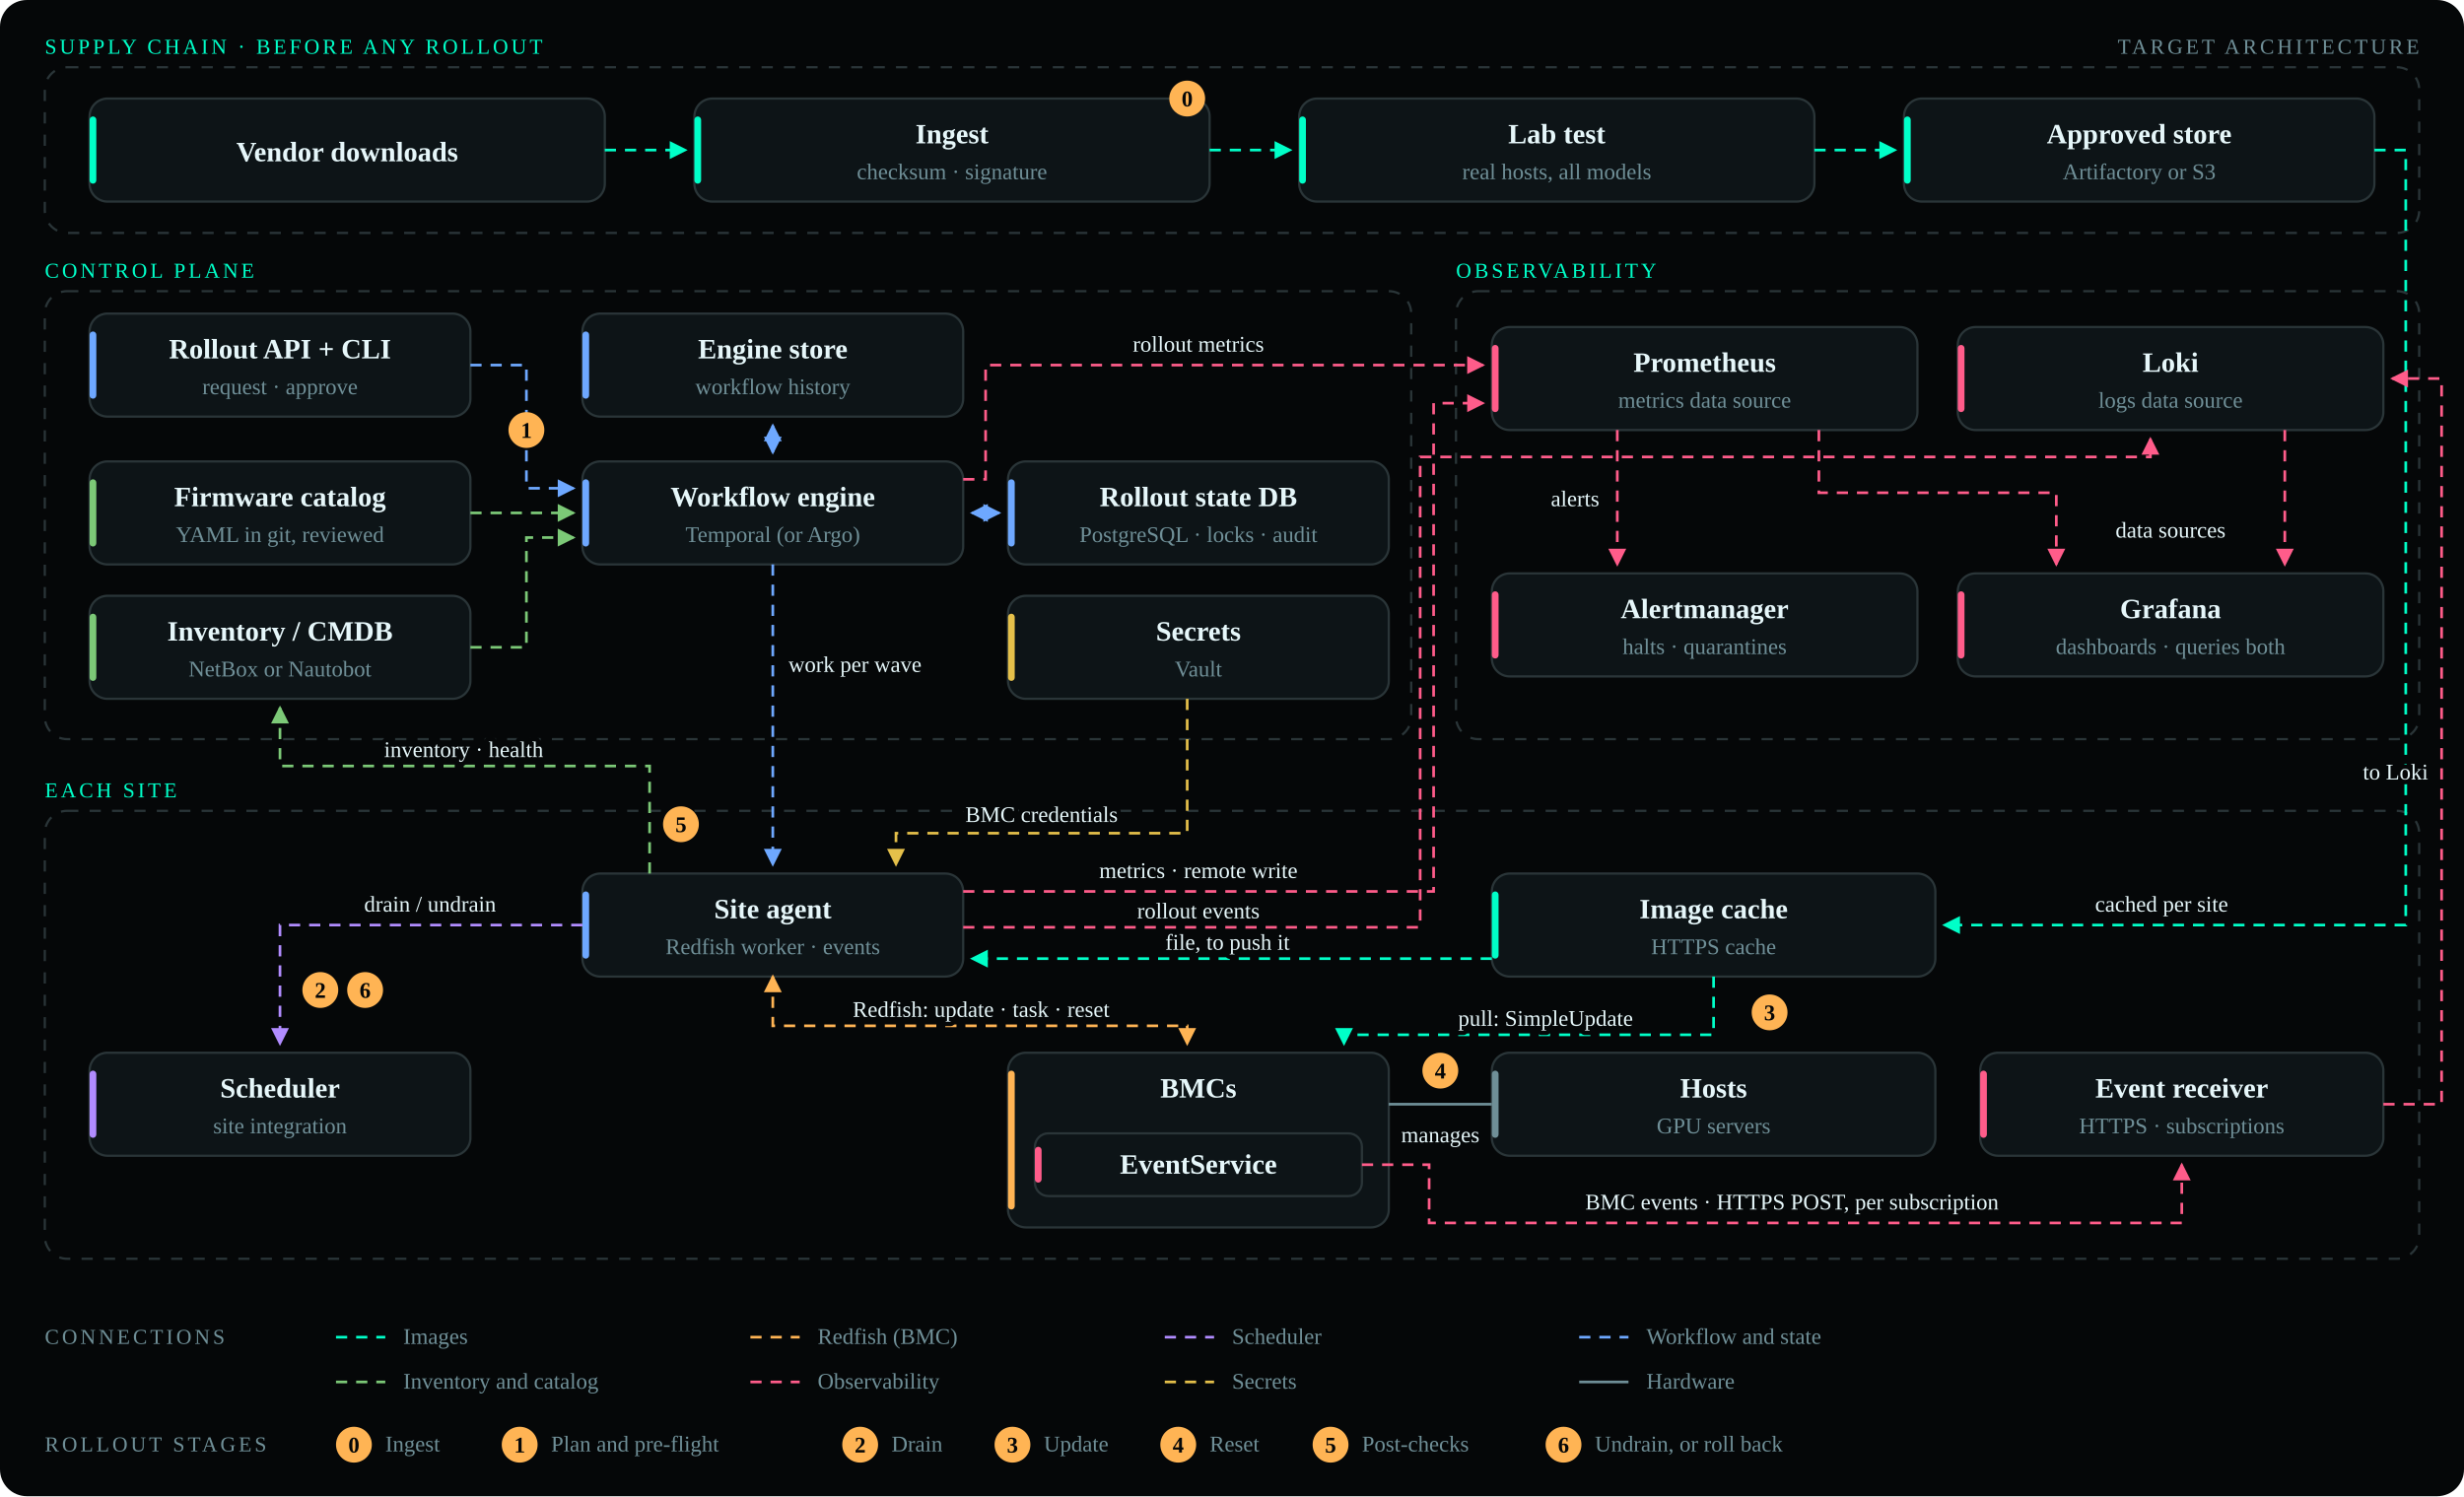
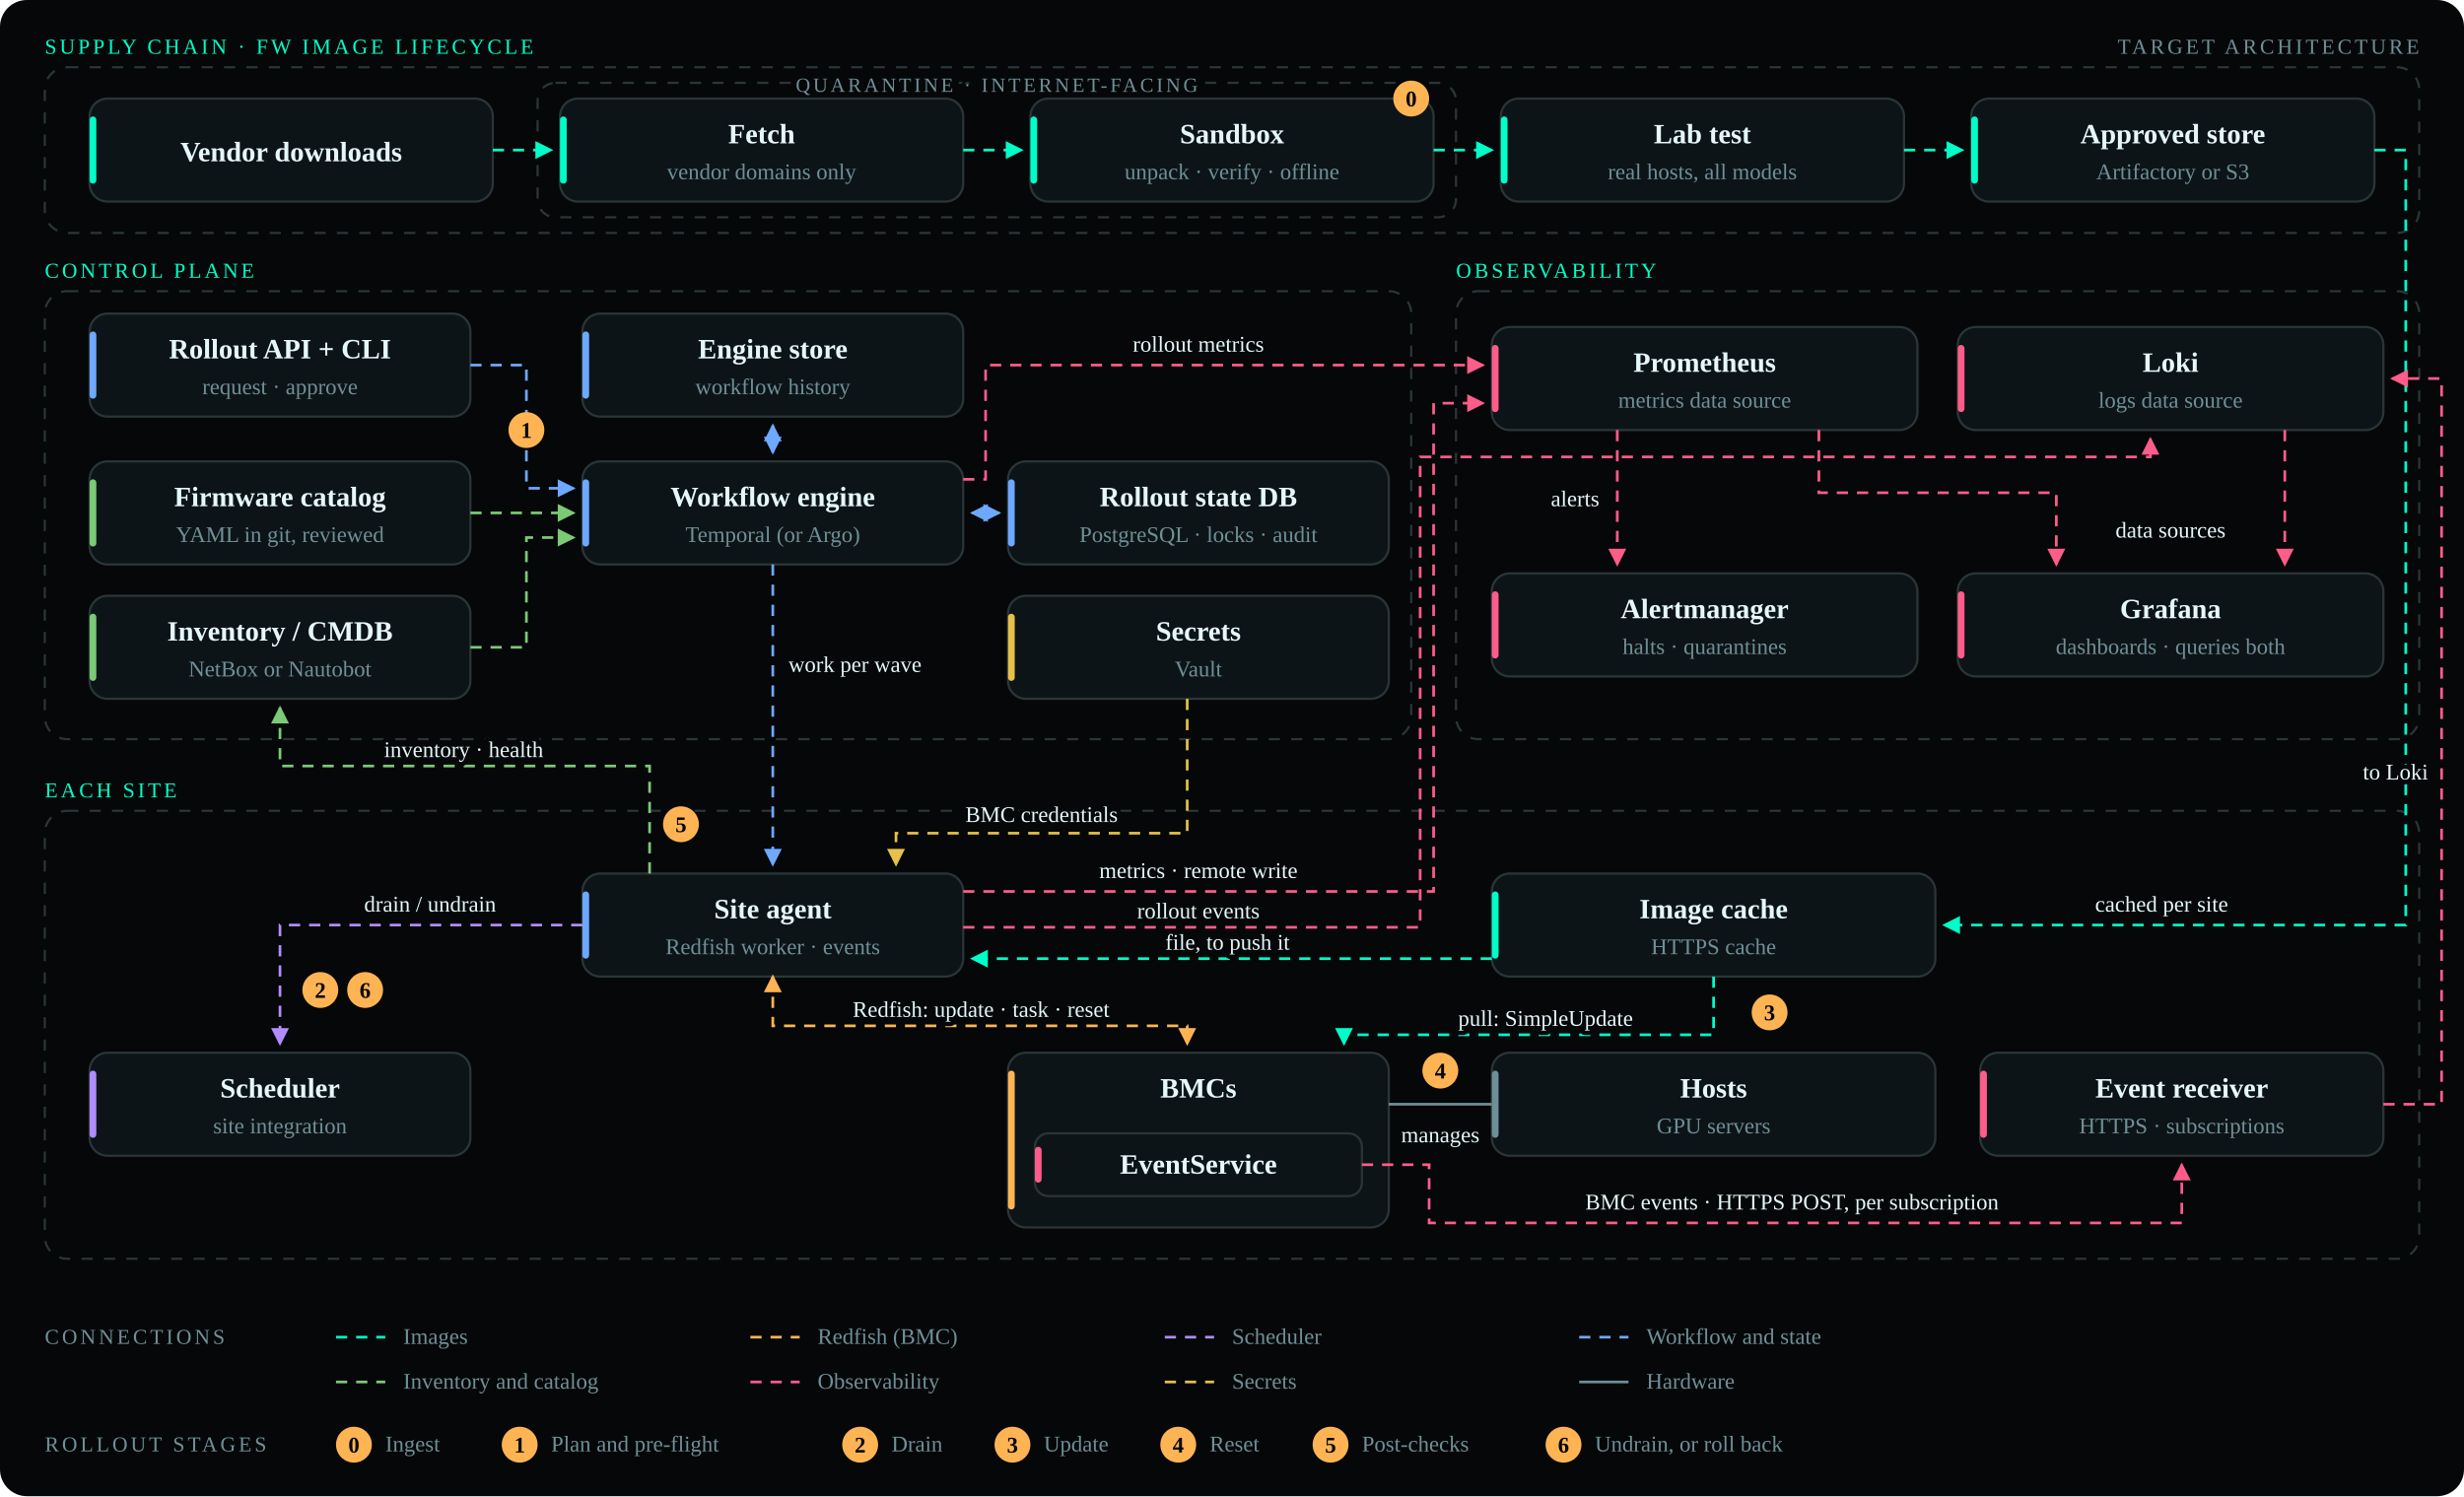
- <svg xmlns="http://www.w3.org/2000/svg" viewBox="0 0 1100 668" role="img" aria-label="A production firmware-update system, the target for this rollout at fleet scale. Supply chain: vendor images are downloaded, ingested with their checksum and signature checked, tested on lab hosts of every model, and promoted into an approved store such as Artifactory or S3. Control plane: an operator requests and approves a rollout through an API and CLI; a workflow engine such as Temporal (or Argo) reads the firmware catalog of baselines and images per model, YAML reviewed in git, and the inventory in NetBox or Nautobot, keeps its execution history in its own store, and writes each host's state, locks and audit trail to a rollout state database in PostgreSQL. Each site: a site agent takes the work of each wave, gets BMC credentials from Vault; account rotation requires a validated integration, drains and undrains hosts through a validated scheduler integration, drives updates, tasks and resets over Redfish on the BMCs, and reports inventory and health back. Each BMC contains an EventService resource; each site's event receiver subscribes to it, receives its events over HTTPS and forwards them to Loki. The receiver subscribes to EventService, receives Event payloads and forwards them to Loki; this is future work. A site image cache fetches each image from the approved store cached per site; a BMC that offers SimpleUpdate pulls it from the cache, and for a push-only BMC the agent reads it from the cache and pushes it to MultipartHttpPushUri; the BMCs manage the GPU hosts. Observability: Prometheus, Loki and Grafana are separate services. each site's Prometheus agent pushes its metrics to Prometheus (remote write), agents push rollout events into Loki, and the event receiver forwards BMC events into Loki. Prometheus and Loki are Grafana's data sources, with separate arrows from each to Grafana. Prometheus sends alerts for halts and quarantines to Alertmanager. Numbered badges mark where each rollout stage happens: 0 ingest, 1 plan and pre-flight, 2 drain, 3 update, 4 reset, 5 post-checks, 6 undrain or roll back.">
+ <svg xmlns="http://www.w3.org/2000/svg" viewBox="0 0 1100 668" role="img" aria-label="A production firmware-update system, the target for this rollout at fleet scale. Supply chain: in quarantine, the only internet-facing zone, a fetch step downloads vendor images from the vendor's domains only, and a sandbox with no network unpacks each package and checks its signatures against pinned keys; images are then tested on lab hosts of every model and promoted into an approved store such as Artifactory or S3. Control plane: an operator requests and approves a rollout through an API and CLI; a workflow engine such as Temporal (or Argo) reads the firmware catalog of baselines and images per model, YAML reviewed in git, and the inventory in NetBox or Nautobot, keeps its execution history in its own store, and writes each host's state, locks and audit trail to a rollout state database in PostgreSQL. Each site: a site agent takes the work of each wave, gets BMC credentials from Vault; account rotation requires a validated integration, drains and undrains hosts through a validated scheduler integration, drives updates, tasks and resets over Redfish on the BMCs, and reports inventory and health back. Each BMC contains an EventService resource; each site's event receiver subscribes to it, receives its events over HTTPS and forwards them to Loki. The receiver subscribes to EventService, receives Event payloads and forwards them to Loki; this is future work. A site image cache fetches each image from the approved store cached per site; a BMC that offers SimpleUpdate pulls it from the cache, and for a push-only BMC the agent reads it from the cache and pushes it to MultipartHttpPushUri; the BMCs manage the GPU hosts. Observability: Prometheus, Loki and Grafana are separate services. each site's Prometheus agent pushes its metrics to Prometheus (remote write), agents push rollout events into Loki, and the event receiver forwards BMC events into Loki. Prometheus and Loki are Grafana's data sources, with separate arrows from each to Grafana. Prometheus sends alerts for halts and quarantines to Alertmanager. Numbered badges mark where each rollout stage happens: 0 ingest, 1 plan and pre-flight, 2 drain, 3 update, 4 reset, 5 post-checks, 6 undrain or roll back.">
  <style>
    .ps text { font-family: var(--mono, monospace); }
    .ps .bg { fill: var(--bg-deep, #050708); }
    .ps .box { fill: var(--surface, #0d1417); stroke: var(--line, #2a3538); }
    .ps .name { fill: var(--fg, #e6f7fa); font-size: 12.5px; font-weight: 600; }
    .ps .sub { fill: var(--dim, #6f8f97); font-size: 10px; }
    .ps .band { fill: var(--dim, #6f8f97); font-size: 9.5px; letter-spacing: .14em; }
    .ps .band.hi { fill: var(--teal, #00ffc8); }
    .ps .lbl { fill: var(--dim, #6f8f97); font-size: 10px; }
+     .ps .zone { fill: var(--dim, #6f8f97); font-size: 9px; letter-spacing: .14em; paint-order: stroke; stroke: var(--bg-deep, #050708); stroke-width: 4px; stroke-linejoin: round; }
    .ps .cut { fill: none; stroke: var(--line, #2a3538); stroke-width: 1; stroke-dasharray: 5 5; }
    /* a connection in its service's colour; the hardware link is the only solid one */
    .ps .edge { fill: none; stroke-width: 1.2; stroke-dasharray: 5 4; }
    .ps .edge.g-hw { stroke-dasharray: none; }
    .ps .elabel { fill: var(--fg, #e6f7fa); font-size: 10px; paint-order: stroke; stroke: var(--bg-deep, #050708); stroke-width: 4px; stroke-linejoin: round; }
    .ps .badge circle { fill: var(--amber, #ffb454); }
    .ps .badge text { fill: var(--bg-deep, #050708); font-size: 10px; font-weight: 700; }
    .ps .g-img { stroke: #00ffc8; } .ps .bar.g-img { fill: #00ffc8; stroke: none; }
    .ps .g-rf { stroke: #ffb454; } .ps .bar.g-rf { fill: #ffb454; stroke: none; }
    .ps .g-sch { stroke: #b18cff; } .ps .bar.g-sch { fill: #b18cff; stroke: none; }
    .ps .g-wf { stroke: #6ea8ff; } .ps .bar.g-wf { fill: #6ea8ff; stroke: none; }
    .ps .g-inv { stroke: #7cc977; } .ps .bar.g-inv { fill: #7cc977; stroke: none; }
    .ps .g-obs { stroke: #ff5c8a; } .ps .bar.g-obs { fill: #ff5c8a; stroke: none; }
    .ps .g-sec { stroke: #e5c04a; } .ps .bar.g-sec { fill: #e5c04a; stroke: none; }
    .ps .g-hw { stroke: #6f8f97; } .ps .bar.g-hw { fill: #6f8f97; stroke: none; }
    /* motion: a connection's dashes run the way it points; the hardware link stays still */
    @keyframes ps-flow { to { stroke-dashoffset: -18; } }
    .ps .edge { animation: ps-flow 1.2s linear infinite; }
    .ps .edge.g-hw { animation: none; }
    @media (prefers-reduced-motion: reduce) { .ps .edge { animation: none; } }
  </style>
  <defs>
    <marker id="ps-img" viewBox="0 0 8 8" refX="7" refY="4" markerWidth="8" markerHeight="8" markerUnits="userSpaceOnUse" orient="auto-start-reverse">
      <path d="M0 0 8 4 0 8z" style="fill: #00ffc8" />
    </marker>
    <marker id="ps-rf" viewBox="0 0 8 8" refX="7" refY="4" markerWidth="8" markerHeight="8" markerUnits="userSpaceOnUse" orient="auto-start-reverse">
      <path d="M0 0 8 4 0 8z" style="fill: #ffb454" />
    </marker>
    <marker id="ps-sch" viewBox="0 0 8 8" refX="7" refY="4" markerWidth="8" markerHeight="8" markerUnits="userSpaceOnUse" orient="auto-start-reverse">
      <path d="M0 0 8 4 0 8z" style="fill: #b18cff" />
    </marker>
    <marker id="ps-wf" viewBox="0 0 8 8" refX="7" refY="4" markerWidth="8" markerHeight="8" markerUnits="userSpaceOnUse" orient="auto-start-reverse">
      <path d="M0 0 8 4 0 8z" style="fill: #6ea8ff" />
    </marker>
    <marker id="ps-inv" viewBox="0 0 8 8" refX="7" refY="4" markerWidth="8" markerHeight="8" markerUnits="userSpaceOnUse" orient="auto-start-reverse">
      <path d="M0 0 8 4 0 8z" style="fill: #7cc977" />
    </marker>
    <marker id="ps-obs" viewBox="0 0 8 8" refX="7" refY="4" markerWidth="8" markerHeight="8" markerUnits="userSpaceOnUse" orient="auto-start-reverse">
      <path d="M0 0 8 4 0 8z" style="fill: #ff5c8a" />
    </marker>
    <marker id="ps-sec" viewBox="0 0 8 8" refX="7" refY="4" markerWidth="8" markerHeight="8" markerUnits="userSpaceOnUse" orient="auto-start-reverse">
      <path d="M0 0 8 4 0 8z" style="fill: #e5c04a" />
    </marker>
  </defs>
  <g class="ps">
    <rect class="bg" x="0" y="0" width="1100" height="668" rx="12" />
-     <text class="band hi" x="20" y="24">SUPPLY CHAIN · BEFORE ANY ROLLOUT</text>
+     <text class="band hi" x="20" y="24">SUPPLY CHAIN · FW IMAGE LIFECYCLE</text>
    <text class="band" x="1080" y="24" text-anchor="end">TARGET ARCHITECTURE</text>
    <rect class="cut" x="20" y="30" width="1060" height="74" rx="10" />
-     <rect class="box" x="40" y="44" width="230" height="46" rx="8" />
+     <rect class="box" x="40" y="44" width="180" height="46" rx="8" />
    <rect class="bar g-img" x="40" y="52" width="3" height="30" rx="1.5" />
-     <text class="name" x="155" y="72" text-anchor="middle">Vendor downloads</text>
-     <rect class="box" x="310" y="44" width="230" height="46" rx="8" />
-     <rect class="bar g-img" x="310" y="52" width="3" height="30" rx="1.5" />
-     <text class="name" x="425" y="64" text-anchor="middle">Ingest</text>
-     <text class="sub" x="425" y="80" text-anchor="middle">checksum · signature</text>
-     <rect class="box" x="580" y="44" width="230" height="46" rx="8" />
-     <rect class="bar g-img" x="580" y="52" width="3" height="30" rx="1.5" />
-     <text class="name" x="695" y="64" text-anchor="middle">Lab test</text>
-     <text class="sub" x="695" y="80" text-anchor="middle">real hosts, all models</text>
-     <rect class="box" x="850" y="44" width="210" height="46" rx="8" />
-     <rect class="bar g-img" x="850" y="52" width="3" height="30" rx="1.5" />
-     <text class="name" x="955" y="64" text-anchor="middle">Approved store</text>
-     <text class="sub" x="955" y="80" text-anchor="middle">Artifactory or S3</text>
-     <path class="edge g-img" d="M270 67H306" marker-end="url(#ps-img)" />
-     <path class="edge g-img" d="M540 67H576" marker-end="url(#ps-img)" />
-     <path class="edge g-img" d="M810 67H846" marker-end="url(#ps-img)" />
+     <text class="name" x="130" y="72" text-anchor="middle">Vendor downloads</text>
+     <rect class="cut" x="240" y="37" width="410" height="60" rx="8" />
+     <text class="zone" x="445" y="41" text-anchor="middle">QUARANTINE · INTERNET-FACING</text>
+     <rect class="box" x="250" y="44" width="180" height="46" rx="8" />
+     <rect class="bar g-img" x="250" y="52" width="3" height="30" rx="1.5" />
+     <text class="name" x="340" y="64" text-anchor="middle">Fetch</text>
+     <text class="sub" x="340" y="80" text-anchor="middle">vendor domains only</text>
+     <rect class="box" x="460" y="44" width="180" height="46" rx="8" />
+     <rect class="bar g-img" x="460" y="52" width="3" height="30" rx="1.5" />
+     <text class="name" x="550" y="64" text-anchor="middle">Sandbox</text>
+     <text class="sub" x="550" y="80" text-anchor="middle">unpack · verify · offline</text>
+     <rect class="box" x="670" y="44" width="180" height="46" rx="8" />
+     <rect class="bar g-img" x="670" y="52" width="3" height="30" rx="1.5" />
+     <text class="name" x="760" y="64" text-anchor="middle">Lab test</text>
+     <text class="sub" x="760" y="80" text-anchor="middle">real hosts, all models</text>
+     <rect class="box" x="880" y="44" width="180" height="46" rx="8" />
+     <rect class="bar g-img" x="880" y="52" width="3" height="30" rx="1.5" />
+     <text class="name" x="970" y="64" text-anchor="middle">Approved store</text>
+     <text class="sub" x="970" y="80" text-anchor="middle">Artifactory or S3</text>
+     <path class="edge g-img" d="M220 67H246" marker-end="url(#ps-img)" />
+     <path class="edge g-img" d="M430 67H456" marker-end="url(#ps-img)" />
+     <path class="edge g-img" d="M640 67H666" marker-end="url(#ps-img)" />
+     <path class="edge g-img" d="M850 67H876" marker-end="url(#ps-img)" />
    <text class="band hi" x="20" y="124">CONTROL PLANE</text>
    <rect class="cut" x="20" y="130" width="610" height="200" rx="10" />
    <rect class="box" x="40" y="140" width="170" height="46" rx="8" />
    <rect class="bar g-wf" x="40" y="148" width="3" height="30" rx="1.5" />
    <text class="name" x="125" y="160" text-anchor="middle">Rollout API + CLI</text>
    <text class="sub" x="125" y="176" text-anchor="middle">request · approve</text>
    <rect class="box" x="40" y="206" width="170" height="46" rx="8" />
    <rect class="bar g-inv" x="40" y="214" width="3" height="30" rx="1.5" />
    <text class="name" x="125" y="226" text-anchor="middle">Firmware catalog</text>
    <text class="sub" x="125" y="242" text-anchor="middle">YAML in git, reviewed</text>
    <rect class="box" x="40" y="266" width="170" height="46" rx="8" />
    <rect class="bar g-inv" x="40" y="274" width="3" height="30" rx="1.5" />
    <text class="name" x="125" y="286" text-anchor="middle">Inventory / CMDB</text>
    <text class="sub" x="125" y="302" text-anchor="middle">NetBox or Nautobot</text>
    <rect class="box" x="260" y="140" width="170" height="46" rx="8" />
    <rect class="bar g-wf" x="260" y="148" width="3" height="30" rx="1.5" />
    <text class="name" x="345" y="160" text-anchor="middle">Engine store</text>
    <text class="sub" x="345" y="176" text-anchor="middle">workflow history</text>
    <rect class="box" x="260" y="206" width="170" height="46" rx="8" />
    <rect class="bar g-wf" x="260" y="214" width="3" height="30" rx="1.5" />
    <text class="name" x="345" y="226" text-anchor="middle">Workflow engine</text>
    <text class="sub" x="345" y="242" text-anchor="middle">Temporal (or Argo)</text>
    <rect class="box" x="450" y="206" width="170" height="46" rx="8" />
    <rect class="bar g-wf" x="450" y="214" width="3" height="30" rx="1.5" />
    <text class="name" x="535" y="226" text-anchor="middle">Rollout state DB</text>
    <text class="sub" x="535" y="242" text-anchor="middle">PostgreSQL · locks · audit</text>
    <rect class="box" x="450" y="266" width="170" height="46" rx="8" />
    <rect class="bar g-sec" x="450" y="274" width="3" height="30" rx="1.5" />
    <text class="name" x="535" y="286" text-anchor="middle">Secrets</text>
    <text class="sub" x="535" y="302" text-anchor="middle">Vault</text>
    <path class="edge g-wf" d="M210 163H235V218H256" marker-end="url(#ps-wf)" />
    <path class="edge g-inv" d="M210 229H256" marker-end="url(#ps-inv)" />
    <path class="edge g-inv" d="M210 289H235V240H256" marker-end="url(#ps-inv)" />
    <path class="edge g-wf" d="M345 190V202" marker-end="url(#ps-wf)" marker-start="url(#ps-wf)" />
    <path class="edge g-wf" d="M434 229H446" marker-end="url(#ps-wf)" marker-start="url(#ps-wf)" />
    <text class="band hi" x="650" y="124">OBSERVABILITY</text>
    <rect class="cut" x="650" y="130" width="430" height="200" rx="10" />
    <g id="prometheus">
      <rect class="box" x="666" y="146" width="190" height="46" rx="8" />
      <rect class="bar g-obs" x="666" y="154" width="3" height="30" rx="1.5" />
      <text class="name" x="761" y="166" text-anchor="middle">Prometheus</text>
      <text class="sub" x="761" y="182" text-anchor="middle">metrics data source</text>
    </g>
    <g id="loki">
      <rect class="box" x="874" y="146" width="190" height="46" rx="8" />
      <rect class="bar g-obs" x="874" y="154" width="3" height="30" rx="1.5" />
      <text class="name" x="969" y="166" text-anchor="middle">Loki</text>
      <text class="sub" x="969" y="182" text-anchor="middle">logs data source</text>
    </g>
    <g id="grafana">
      <rect class="box" x="874" y="256" width="190" height="46" rx="8" />
      <rect class="bar g-obs" x="874" y="264" width="3" height="30" rx="1.5" />
      <text class="name" x="969" y="276" text-anchor="middle">Grafana</text>
      <text class="sub" x="969" y="292" text-anchor="middle">dashboards · queries both</text>
    </g>
    <rect class="box" x="666" y="256" width="190" height="46" rx="8" />
    <rect class="bar g-obs" x="666" y="264" width="3" height="30" rx="1.5" />
    <text class="name" x="761" y="276" text-anchor="middle">Alertmanager</text>
    <text class="sub" x="761" y="292" text-anchor="middle">halts · quarantines</text>
    <path class="edge g-obs" d="M430 214H440V163H662" marker-end="url(#ps-obs)" />
    <text class="elabel" x="535" y="157" text-anchor="middle">rollout metrics</text>
    <path id="prometheus-to-grafana" class="edge g-obs" d="M812 192V220H918V252" marker-end="url(#ps-obs)" />
    <path id="loki-to-grafana" class="edge g-obs" d="M1020 192V252" marker-end="url(#ps-obs)" />
    <text class="elabel" x="969" y="240" text-anchor="middle">data sources</text>
    <path class="edge g-obs" d="M722 192V252" marker-end="url(#ps-obs)" />
    <text class="elabel" x="714" y="226" text-anchor="end">alerts</text>
    <text class="band hi" x="20" y="356">EACH SITE</text>
    <rect class="cut" x="20" y="362" width="1060" height="200" rx="10" />
    <rect class="box" x="260" y="390" width="170" height="46" rx="8" />
    <rect class="bar g-wf" x="260" y="398" width="3" height="30" rx="1.5" />
    <text class="name" x="345" y="410" text-anchor="middle">Site agent</text>
    <text class="sub" x="345" y="426" text-anchor="middle">Redfish worker · events</text>
    <rect class="box" x="666" y="390" width="198" height="46" rx="8" />
    <rect class="bar g-img" x="666" y="398" width="3" height="30" rx="1.5" />
    <text class="name" x="765" y="410" text-anchor="middle">Image cache</text>
    <text class="sub" x="765" y="426" text-anchor="middle">HTTPS cache</text>
    <rect class="box" x="40" y="470" width="170" height="46" rx="8" />
    <rect class="bar g-sch" x="40" y="478" width="3" height="30" rx="1.5" />
    <text class="name" x="125" y="490" text-anchor="middle">Scheduler</text>
    <text class="sub" x="125" y="506" text-anchor="middle">site integration</text>
    <g id="bmcs">
      <rect class="box" x="450" y="470" width="170" height="78" rx="8" />
      <rect class="bar g-rf" x="450" y="478" width="3" height="62" rx="1.5" />
      <text class="name" x="535" y="490" text-anchor="middle">BMCs</text>
      <g id="bmc-eventservice">
        <rect class="box" x="462" y="506" width="146" height="28" rx="6" />
        <rect class="bar g-obs" x="462" y="512" width="3" height="16" rx="1.5" />
        <text class="name" x="535" y="524" text-anchor="middle">EventService</text>
      </g>
    </g>
    <rect class="box" x="666" y="470" width="198" height="46" rx="8" />
    <rect class="bar g-hw" x="666" y="478" width="3" height="30" rx="1.5" />
    <text class="name" x="765" y="490" text-anchor="middle">Hosts</text>
    <text class="sub" x="765" y="506" text-anchor="middle">GPU servers</text>
    <rect class="box" x="884" y="470" width="180" height="46" rx="8" />
    <rect class="bar g-obs" x="884" y="478" width="3" height="30" rx="1.5" />
    <text class="name" x="974" y="490" text-anchor="middle">Event receiver</text>
    <text class="sub" x="974" y="506" text-anchor="middle">HTTPS · subscriptions</text>
    <path class="edge g-wf" d="M345 252V386" marker-end="url(#ps-wf)" />
    <text class="elabel" x="352" y="300" text-anchor="start">work per wave</text>
    <path class="edge g-sec" d="M530 312V372H400V386" marker-end="url(#ps-sec)" />
    <text class="elabel" x="465" y="367" text-anchor="middle">BMC credentials</text>
    <path class="edge g-img" d="M1060 67H1074V413H868" marker-end="url(#ps-img)" />
    <text class="elabel" x="965" y="407" text-anchor="middle">cached per site</text>
    <path class="edge g-sch" d="M260 413H125V466" marker-end="url(#ps-sch)" />
    <text class="elabel" x="192" y="407" text-anchor="middle">drain / undrain</text>
    <path class="edge g-rf" d="M345 436V458H530V466" marker-end="url(#ps-rf)" marker-start="url(#ps-rf)" />
    <text class="elabel" x="438" y="454" text-anchor="middle">Redfish: update · task · reset</text>
    <path class="edge g-img" d="M765 436V462H600V466" marker-end="url(#ps-img)" />
    <text class="elabel" x="690" y="458" text-anchor="middle">pull: SimpleUpdate</text>
    <path class="edge g-img" d="M666 428H434" marker-end="url(#ps-img)" />
    <text class="elabel" x="548" y="424" text-anchor="middle">file, to push it</text>
    <path class="edge g-hw" d="M620 493H666" />
    <text class="elabel" x="643" y="510" text-anchor="middle">manages</text>
    <path class="edge g-inv" d="M290 390V342H125V316" marker-end="url(#ps-inv)" />
    <text class="elabel" x="207" y="338" text-anchor="middle">inventory · health</text>
    <path class="edge g-obs" d="M430 398H640V180H662" marker-end="url(#ps-obs)" />
    <text class="elabel" x="535" y="392" text-anchor="middle">metrics · remote write</text>
    <path class="edge g-obs" d="M430 414H634V204H960V196" marker-end="url(#ps-obs)" />
    <text class="elabel" x="535" y="410" text-anchor="middle">rollout events</text>
    <path id="eventservice-to-receiver" class="edge g-obs" d="M608 520H638V546H974V520" marker-end="url(#ps-obs)">
      </path>
    <text class="elabel" x="800" y="540" text-anchor="middle">BMC events · HTTPS POST, per subscription</text>
    <path id="receiver-to-loki" class="edge g-obs" d="M1064 493H1090V169H1068" marker-end="url(#ps-obs)">
      </path>
    <text class="elabel" x="1084" y="348" text-anchor="end">to Loki</text>
    <g class="badge">
-       <circle cx="530" cy="44" r="8" />
-       <text x="530" y="47.5" text-anchor="middle">0</text>
+       <circle cx="630" cy="44" r="8" />
+       <text x="630" y="47.5" text-anchor="middle">0</text>
    </g>
    <g class="badge">
      <circle cx="235" cy="192" r="8" />
      <text x="235" y="195.5" text-anchor="middle">1</text>
    </g>
    <g class="badge">
      <circle cx="143" cy="442" r="8" />
      <text x="143" y="445.5" text-anchor="middle">2</text>
    </g>
    <g class="badge">
      <circle cx="790" cy="452" r="8" />
      <text x="790" y="455.5" text-anchor="middle">3</text>
    </g>
    <g class="badge">
      <circle cx="643" cy="478" r="8" />
      <text x="643" y="481.5" text-anchor="middle">4</text>
    </g>
    <g class="badge">
      <circle cx="304" cy="368" r="8" />
      <text x="304" y="371.5" text-anchor="middle">5</text>
    </g>
    <g class="badge">
      <circle cx="163" cy="442" r="8" />
      <text x="163" y="445.5" text-anchor="middle">6</text>
    </g>
    <g transform="translate(0 40)">
      <text class="band" x="20" y="560">CONNECTIONS</text>
      <path class="edge g-img" d="M150 557H172" />
      <text class="lbl" x="180" y="560">Images</text>
      <path class="edge g-rf" d="M335 557H357" />
      <text class="lbl" x="365" y="560">Redfish (BMC)</text>
      <path class="edge g-sch" d="M520 557H542" />
      <text class="lbl" x="550" y="560">Scheduler</text>
      <path class="edge g-wf" d="M705 557H727" />
      <text class="lbl" x="735" y="560">Workflow and state</text>
      <path class="edge g-inv" d="M150 577H172" />
      <text class="lbl" x="180" y="580">Inventory and catalog</text>
      <path class="edge g-obs" d="M335 577H357" />
      <text class="lbl" x="365" y="580">Observability</text>
      <path class="edge g-sec" d="M520 577H542" />
      <text class="lbl" x="550" y="580">Secrets</text>
      <path class="edge g-hw" d="M705 577H727" />
      <text class="lbl" x="735" y="580">Hardware</text>
      <text class="band" x="20" y="608">ROLLOUT STAGES</text>
      <g class="badge">
        <circle cx="158" cy="605" r="8" />
        <text x="158" y="608.5" text-anchor="middle">0</text>
      </g>
      <text class="lbl" x="172" y="608">Ingest</text>
      <g class="badge">
        <circle cx="232" cy="605" r="8" />
        <text x="232" y="608.5" text-anchor="middle">1</text>
      </g>
      <text class="lbl" x="246" y="608">Plan and pre-flight</text>
      <g class="badge">
        <circle cx="384" cy="605" r="8" />
        <text x="384" y="608.5" text-anchor="middle">2</text>
      </g>
      <text class="lbl" x="398" y="608">Drain</text>
      <g class="badge">
        <circle cx="452" cy="605" r="8" />
        <text x="452" y="608.5" text-anchor="middle">3</text>
      </g>
      <text class="lbl" x="466" y="608">Update</text>
      <g class="badge">
        <circle cx="526" cy="605" r="8" />
        <text x="526" y="608.5" text-anchor="middle">4</text>
      </g>
      <text class="lbl" x="540" y="608">Reset</text>
      <g class="badge">
        <circle cx="594" cy="605" r="8" />
        <text x="594" y="608.5" text-anchor="middle">5</text>
      </g>
      <text class="lbl" x="608" y="608">Post-checks</text>
      <g class="badge">
        <circle cx="698" cy="605" r="8" />
        <text x="698" y="608.5" text-anchor="middle">6</text>
      </g>
      <text class="lbl" x="712" y="608">Undrain, or roll back</text>
    </g>
  </g>
</svg>
